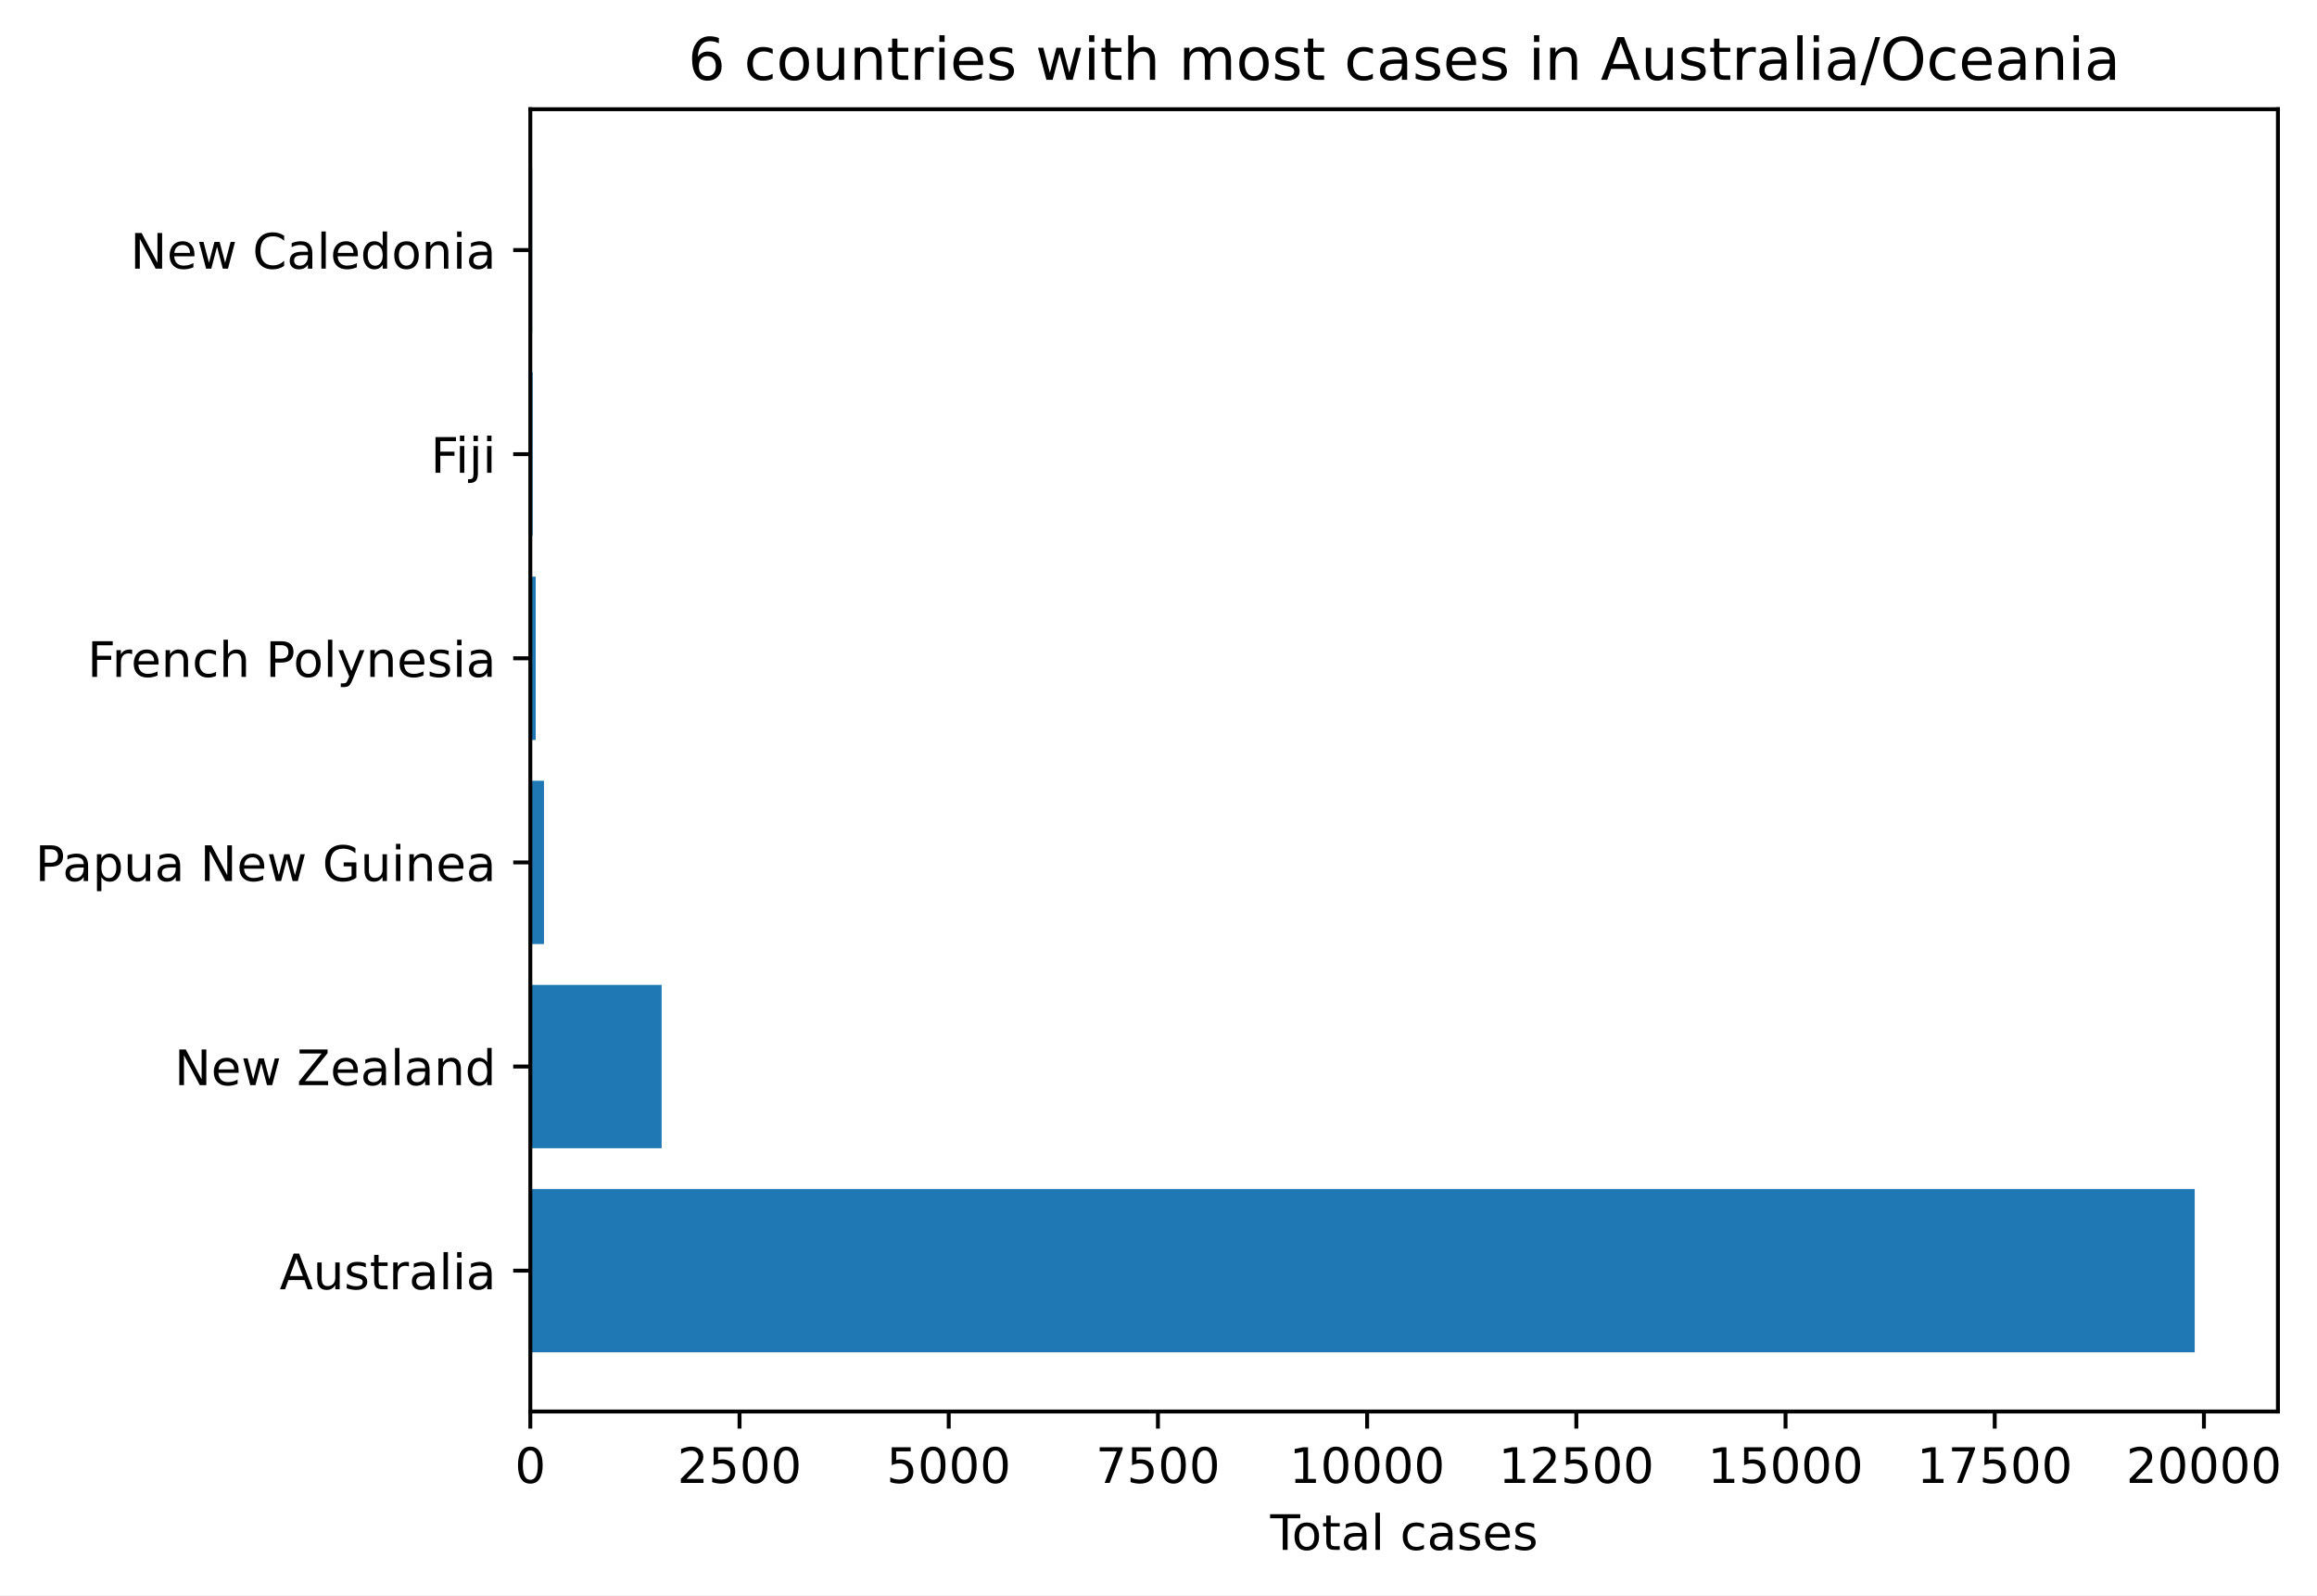
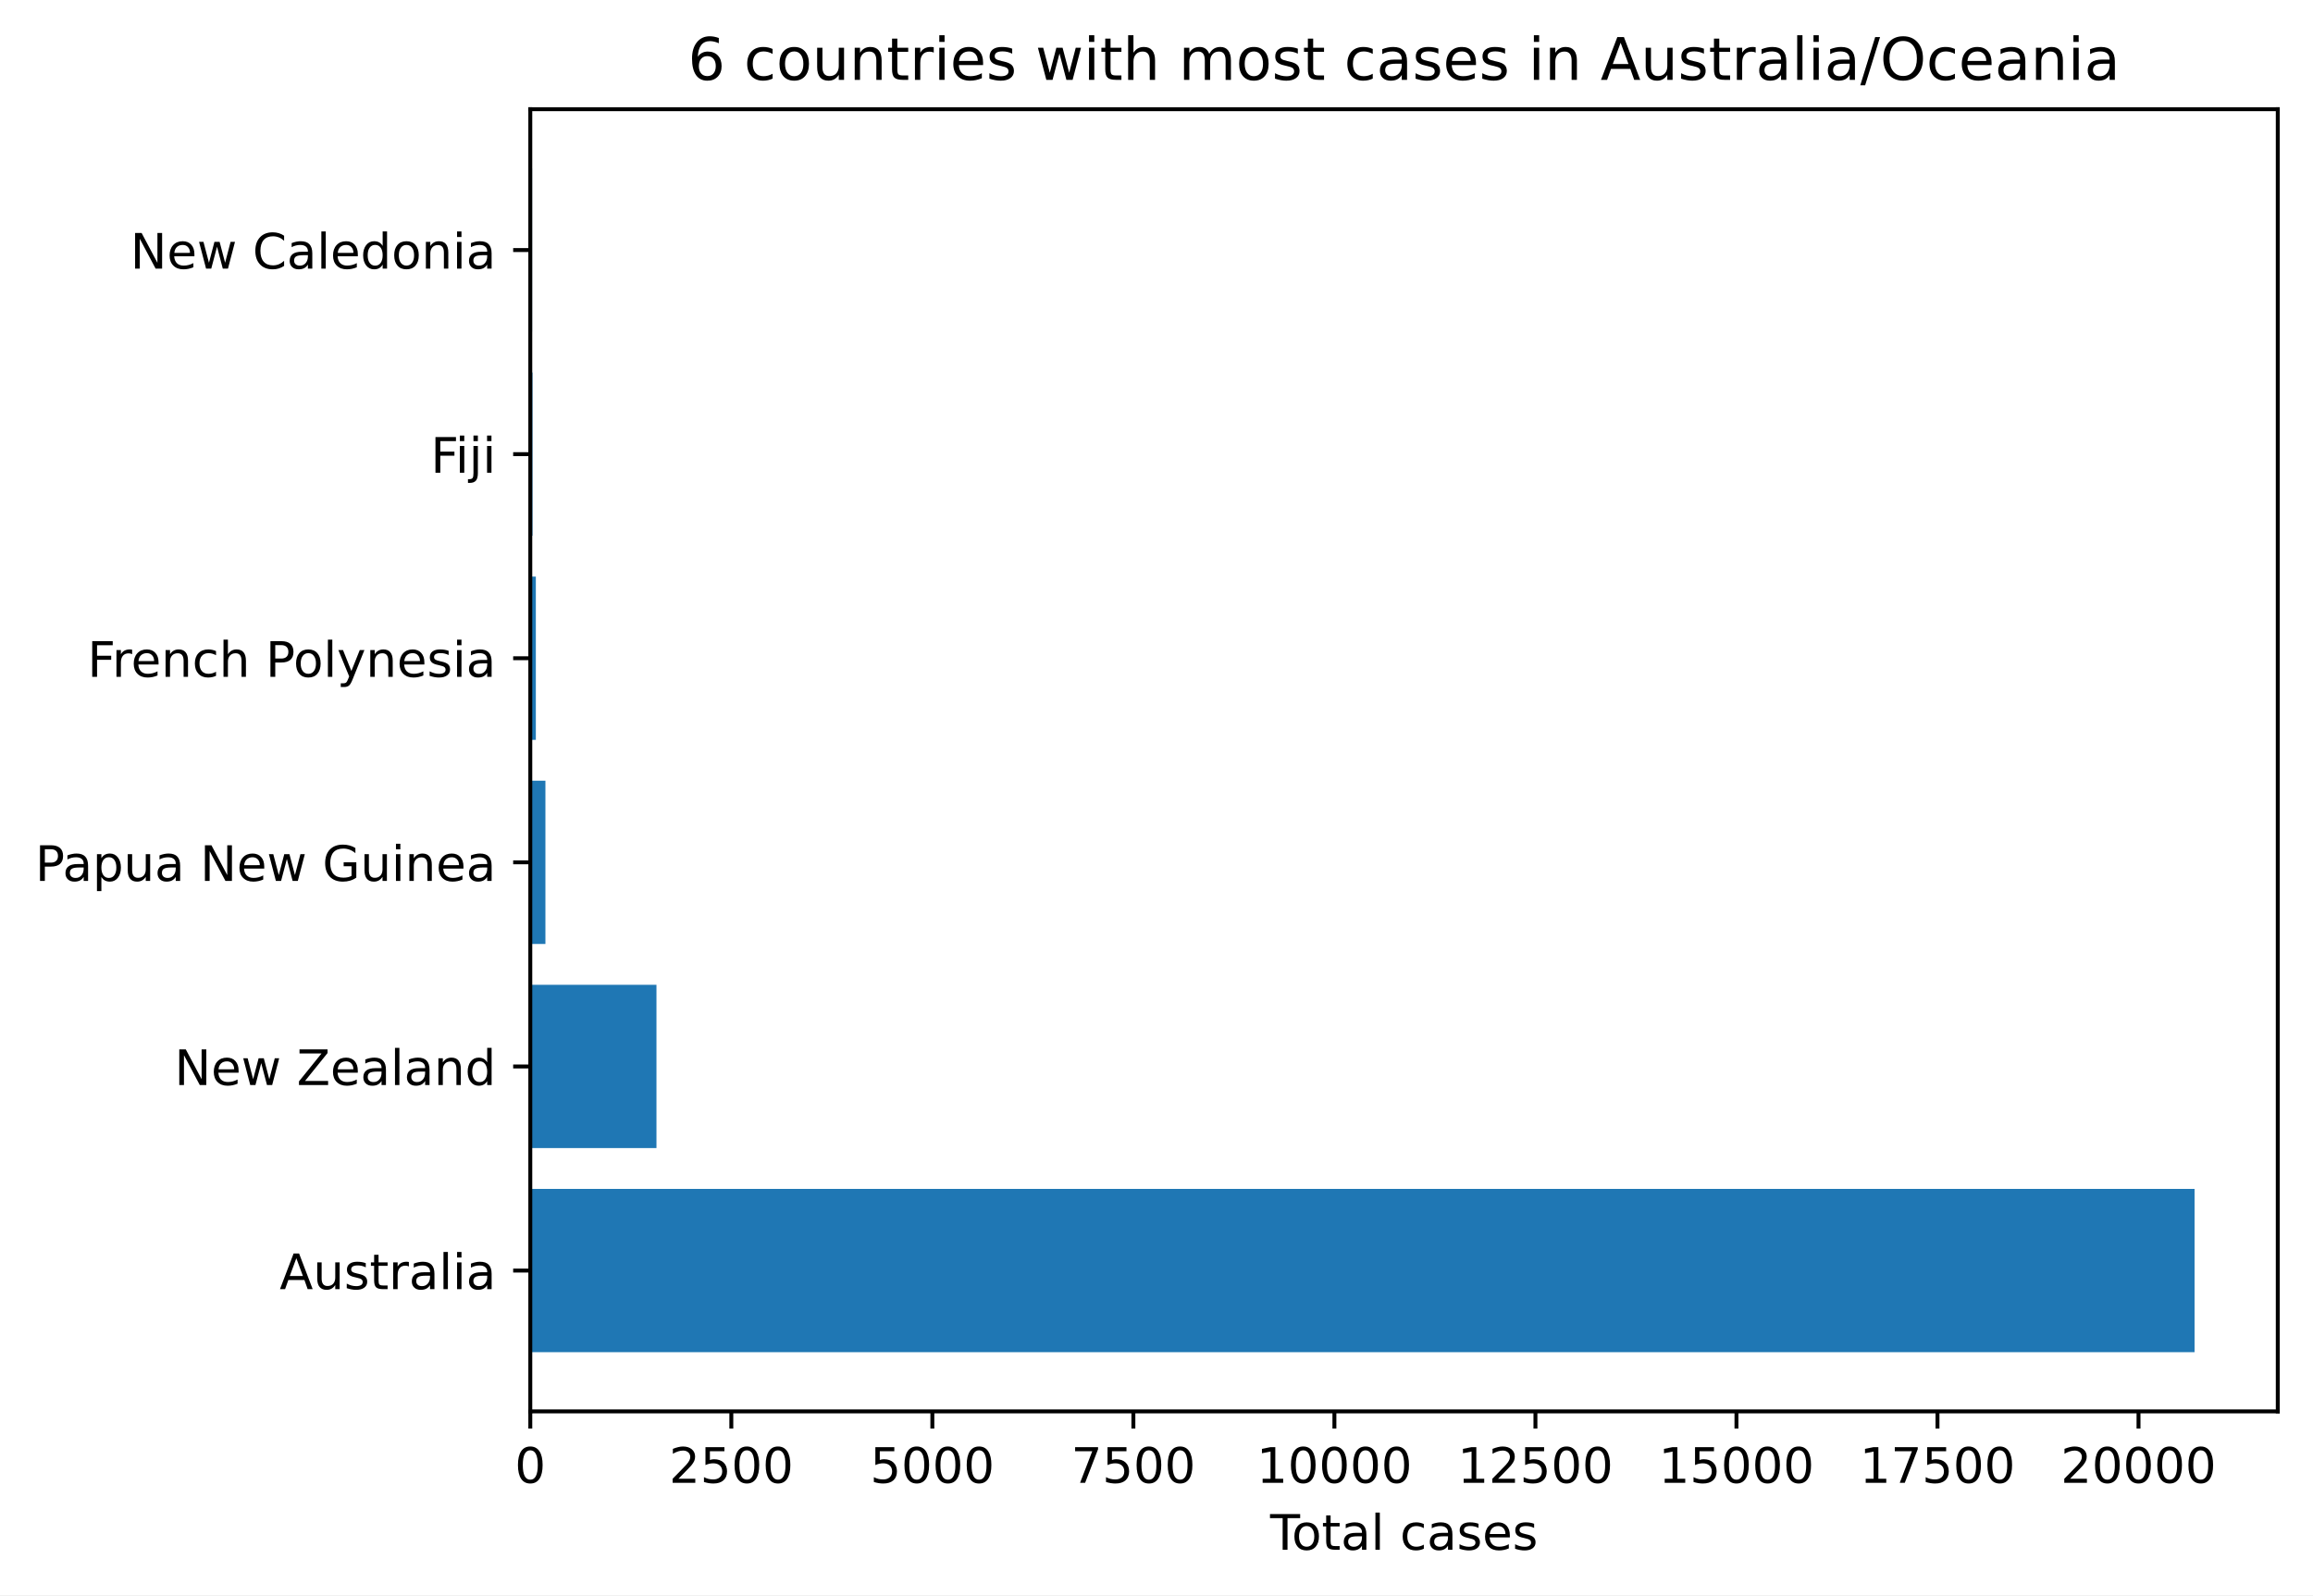
- <svg xmlns="http://www.w3.org/2000/svg" xmlns:xlink="http://www.w3.org/1999/xlink" height="325.986pt" version="1.1" viewBox="0 0 473.475 325.986" width="473.475pt">
+ <svg xmlns="http://www.w3.org/2000/svg" xmlns:xlink="http://www.w3.org/1999/xlink" height="325.986pt" version="1.1" viewBox="0 0 472.693 325.986" width="472.693pt">
  <defs>
    <style type="text/css">
*{stroke-linecap:butt;stroke-linejoin:round;}
  </style>
  </defs>
  <g id="figure_1">
    <g id="patch_1">
-       <path d="M 0 325.986  L 473.475 325.986  L 473.475 0  L 0 0  z " style="fill:#ffffff;" />
+       <path d="M 0 325.986  L 472.693 325.986  L 472.693 0  L 0 0  z " style="fill:#ffffff;" />
    </g>
    <g id="axes_1">
      <g id="patch_2">
        <path d="M 108.373 288.43  L 465.493 288.43  L 465.493 22.318  L 108.373 22.318  z " style="fill:#ffffff;" />
      </g>
      <g id="patch_3">
-         <path clip-path="url(#pdf64a46613)" d="M 108.373 276.334  L 448.488 276.334  L 448.488 242.966  L 108.373 242.966  z " style="fill:#1f77b4;" />
+         <path clip-path="url(#pa193c1bc5b)" d="M 108.373 276.334  L 448.488 276.334  L 448.488 242.966  L 108.373 242.966  z " style="fill:#1f77b4;" />
      </g>
      <g id="patch_4">
-         <path clip-path="url(#pdf64a46613)" d="M 108.373 234.624  L 135.203 234.624  L 135.203 201.256  L 108.373 201.256  z " style="fill:#1f77b4;" />
+         <path clip-path="url(#pa193c1bc5b)" d="M 108.373 234.624  L 134.157 234.624  L 134.157 201.256  L 108.373 201.256  z " style="fill:#1f77b4;" />
      </g>
      <g id="patch_5">
-         <path clip-path="url(#pdf64a46613)" d="M 108.373 192.913  L 111.161 192.913  L 111.161 159.545  L 108.373 159.545  z " style="fill:#1f77b4;" />
+         <path clip-path="url(#pa193c1bc5b)" d="M 108.373 192.913  L 111.463 192.913  L 111.463 159.545  L 108.373 159.545  z " style="fill:#1f77b4;" />
      </g>
      <g id="patch_6">
-         <path clip-path="url(#pdf64a46613)" d="M 108.373 151.203  L 109.468 151.203  L 109.468 117.835  L 108.373 117.835  z " style="fill:#1f77b4;" />
+         <path clip-path="url(#pa193c1bc5b)" d="M 108.373 151.203  L 109.507 151.203  L 109.507 117.835  L 108.373 117.835  z " style="fill:#1f77b4;" />
      </g>
      <g id="patch_7">
-         <path clip-path="url(#pdf64a46613)" d="M 108.373 109.493  L 108.835 109.493  L 108.835 76.124  L 108.373 76.124  z " style="fill:#1f77b4;" />
+         <path clip-path="url(#pa193c1bc5b)" d="M 108.373 109.493  L 108.817 109.493  L 108.817 76.124  L 108.373 76.124  z " style="fill:#1f77b4;" />
      </g>
      <g id="patch_8">
-         <path clip-path="url(#pdf64a46613)" d="M 108.373 67.782  L 108.75 67.782  L 108.75 34.414  L 108.373 34.414  z " style="fill:#1f77b4;" />
+         <path clip-path="url(#pa193c1bc5b)" d="M 108.373 67.782  L 108.735 67.782  L 108.735 34.414  L 108.373 34.414  z " style="fill:#1f77b4;" />
      </g>
      <g id="matplotlib.axis_1">
        <g id="xtick_1">
          <g id="line2d_1">
            <defs>
-               <path d="M 0 0  L 0 3.5  " id="m28ffb435b2" style="stroke:#000000;stroke-width:0.8;" />
-             </defs>
-             <g>
-               <use style="stroke:#000000;stroke-width:0.8;" x="108.373" xlink:href="#m28ffb435b2" y="288.43" />
+               <path d="M 0 0  L 0 3.5  " id="mf9088196cb" style="stroke:#000000;stroke-width:0.8;" />
+             </defs>
+             <g>
+               <use style="stroke:#000000;stroke-width:0.8;" x="108.373" xlink:href="#mf9088196cb" y="288.43" />
            </g>
          </g>
          <g id="text_1">
            <defs>
              <path d="M 31.781 66.406  Q 24.172 66.406 20.328 58.906  Q 16.5 51.422 16.5 36.375  Q 16.5 21.391 20.328 13.891  Q 24.172 6.391 31.781 6.391  Q 39.453 6.391 43.281 13.891  Q 47.125 21.391 47.125 36.375  Q 47.125 51.422 43.281 58.906  Q 39.453 66.406 31.781 66.406  z M 31.781 74.219  Q 44.047 74.219 50.516 64.516  Q 56.984 54.828 56.984 36.375  Q 56.984 17.969 50.516 8.266  Q 44.047 -1.422 31.781 -1.422  Q 19.531 -1.422 13.062 8.266  Q 6.594 17.969 6.594 36.375  Q 6.594 54.828 13.062 64.516  Q 19.531 74.219 31.781 74.219  z " id="DejaVuSans-48" />
            </defs>
            <g transform="translate(105.1922 303.0286)scale(0.1 -0.1)">
              <use xlink:href="#DejaVuSans-48" />
            </g>
          </g>
        </g>
        <g id="xtick_2">
          <g id="line2d_2">
            <g>
-               <use style="stroke:#000000;stroke-width:0.8;" x="151.123" xlink:href="#m28ffb435b2" y="288.43" />
+               <use style="stroke:#000000;stroke-width:0.8;" x="149.456" xlink:href="#mf9088196cb" y="288.43" />
            </g>
          </g>
          <g id="text_2">
            <defs>
              <path d="M 19.188 8.297  L 53.609 8.297  L 53.609 0  L 7.328 0  L 7.328 8.297  Q 12.938 14.109 22.625 23.891  Q 32.328 33.688 34.812 36.531  Q 39.547 41.844 41.422 45.531  Q 43.312 49.219 43.312 52.781  Q 43.312 58.594 39.234 62.25  Q 35.156 65.922 28.609 65.922  Q 23.969 65.922 18.812 64.312  Q 13.672 62.703 7.812 59.422  L 7.812 69.391  Q 13.766 71.781 18.938 73  Q 24.125 74.219 28.422 74.219  Q 39.75 74.219 46.484 68.547  Q 53.219 62.891 53.219 53.422  Q 53.219 48.922 51.531 44.891  Q 49.859 40.875 45.406 35.406  Q 44.188 33.984 37.641 27.219  Q 31.109 20.453 19.188 8.297  z " id="DejaVuSans-50" />
              <path d="M 10.797 72.906  L 49.516 72.906  L 49.516 64.594  L 19.828 64.594  L 19.828 46.734  Q 21.969 47.469 24.109 47.828  Q 26.266 48.188 28.422 48.188  Q 40.625 48.188 47.75 41.5  Q 54.891 34.812 54.891 23.391  Q 54.891 11.625 47.562 5.094  Q 40.234 -1.422 26.906 -1.422  Q 22.312 -1.422 17.547 -0.641  Q 12.797 0.141 7.719 1.703  L 7.719 11.625  Q 12.109 9.234 16.797 8.062  Q 21.484 6.891 26.703 6.891  Q 35.156 6.891 40.078 11.328  Q 45.016 15.766 45.016 23.391  Q 45.016 31 40.078 35.438  Q 35.156 39.891 26.703 39.891  Q 22.75 39.891 18.812 39.016  Q 14.891 38.141 10.797 36.281  z " id="DejaVuSans-53" />
            </defs>
-             <g transform="translate(138.3978 303.0286)scale(0.1 -0.1)">
+             <g transform="translate(136.731 303.0286)scale(0.1 -0.1)">
              <use xlink:href="#DejaVuSans-50" />
              <use x="63.623" xlink:href="#DejaVuSans-53" />
              <use x="127.246" xlink:href="#DejaVuSans-48" />
              <use x="190.869" xlink:href="#DejaVuSans-48" />
            </g>
          </g>
        </g>
        <g id="xtick_3">
          <g id="line2d_3">
            <g>
-               <use style="stroke:#000000;stroke-width:0.8;" x="193.872" xlink:href="#m28ffb435b2" y="288.43" />
+               <use style="stroke:#000000;stroke-width:0.8;" x="190.539" xlink:href="#mf9088196cb" y="288.43" />
            </g>
          </g>
          <g id="text_3">
-             <g transform="translate(181.1473 303.0286)scale(0.1 -0.1)">
+             <g transform="translate(177.8136 303.0286)scale(0.1 -0.1)">
              <use xlink:href="#DejaVuSans-53" />
              <use x="63.623" xlink:href="#DejaVuSans-48" />
              <use x="127.246" xlink:href="#DejaVuSans-48" />
              <use x="190.869" xlink:href="#DejaVuSans-48" />
            </g>
          </g>
        </g>
        <g id="xtick_4">
          <g id="line2d_4">
            <g>
-               <use style="stroke:#000000;stroke-width:0.8;" x="236.622" xlink:href="#m28ffb435b2" y="288.43" />
+               <use style="stroke:#000000;stroke-width:0.8;" x="231.621" xlink:href="#mf9088196cb" y="288.43" />
            </g>
          </g>
          <g id="text_4">
            <defs>
              <path d="M 8.203 72.906  L 55.078 72.906  L 55.078 68.703  L 28.609 0  L 18.312 0  L 43.219 64.594  L 8.203 64.594  z " id="DejaVuSans-55" />
            </defs>
-             <g transform="translate(223.8967 303.0286)scale(0.1 -0.1)">
+             <g transform="translate(218.8961 303.0286)scale(0.1 -0.1)">
              <use xlink:href="#DejaVuSans-55" />
              <use x="63.623" xlink:href="#DejaVuSans-53" />
              <use x="127.246" xlink:href="#DejaVuSans-48" />
              <use x="190.869" xlink:href="#DejaVuSans-48" />
            </g>
          </g>
        </g>
        <g id="xtick_5">
          <g id="line2d_5">
            <g>
-               <use style="stroke:#000000;stroke-width:0.8;" x="279.371" xlink:href="#m28ffb435b2" y="288.43" />
+               <use style="stroke:#000000;stroke-width:0.8;" x="272.704" xlink:href="#mf9088196cb" y="288.43" />
            </g>
          </g>
          <g id="text_5">
            <defs>
              <path d="M 12.406 8.297  L 28.516 8.297  L 28.516 63.922  L 10.984 60.406  L 10.984 69.391  L 28.422 72.906  L 38.281 72.906  L 38.281 8.297  L 54.391 8.297  L 54.391 0  L 12.406 0  z " id="DejaVuSans-49" />
            </defs>
-             <g transform="translate(263.4648 303.0286)scale(0.1 -0.1)">
+             <g transform="translate(256.7974 303.0286)scale(0.1 -0.1)">
              <use xlink:href="#DejaVuSans-49" />
              <use x="63.623" xlink:href="#DejaVuSans-48" />
              <use x="127.246" xlink:href="#DejaVuSans-48" />
              <use x="190.869" xlink:href="#DejaVuSans-48" />
              <use x="254.492" xlink:href="#DejaVuSans-48" />
            </g>
          </g>
        </g>
        <g id="xtick_6">
          <g id="line2d_6">
            <g>
-               <use style="stroke:#000000;stroke-width:0.8;" x="322.12" xlink:href="#m28ffb435b2" y="288.43" />
+               <use style="stroke:#000000;stroke-width:0.8;" x="313.786" xlink:href="#mf9088196cb" y="288.43" />
            </g>
          </g>
          <g id="text_6">
-             <g transform="translate(306.2142 303.0286)scale(0.1 -0.1)">
+             <g transform="translate(297.88 303.0286)scale(0.1 -0.1)">
              <use xlink:href="#DejaVuSans-49" />
              <use x="63.623" xlink:href="#DejaVuSans-50" />
              <use x="127.246" xlink:href="#DejaVuSans-53" />
              <use x="190.869" xlink:href="#DejaVuSans-48" />
              <use x="254.492" xlink:href="#DejaVuSans-48" />
            </g>
          </g>
        </g>
        <g id="xtick_7">
          <g id="line2d_7">
            <g>
-               <use style="stroke:#000000;stroke-width:0.8;" x="364.87" xlink:href="#m28ffb435b2" y="288.43" />
+               <use style="stroke:#000000;stroke-width:0.8;" x="354.869" xlink:href="#mf9088196cb" y="288.43" />
            </g>
          </g>
          <g id="text_7">
-             <g transform="translate(348.9636 303.0286)scale(0.1 -0.1)">
+             <g transform="translate(338.9625 303.0286)scale(0.1 -0.1)">
              <use xlink:href="#DejaVuSans-49" />
              <use x="63.623" xlink:href="#DejaVuSans-53" />
              <use x="127.246" xlink:href="#DejaVuSans-48" />
              <use x="190.869" xlink:href="#DejaVuSans-48" />
              <use x="254.492" xlink:href="#DejaVuSans-48" />
            </g>
          </g>
        </g>
        <g id="xtick_8">
          <g id="line2d_8">
            <g>
-               <use style="stroke:#000000;stroke-width:0.8;" x="407.619" xlink:href="#m28ffb435b2" y="288.43" />
+               <use style="stroke:#000000;stroke-width:0.8;" x="395.951" xlink:href="#mf9088196cb" y="288.43" />
            </g>
          </g>
          <g id="text_8">
-             <g transform="translate(391.713 303.0286)scale(0.1 -0.1)">
+             <g transform="translate(380.0451 303.0286)scale(0.1 -0.1)">
              <use xlink:href="#DejaVuSans-49" />
              <use x="63.623" xlink:href="#DejaVuSans-55" />
              <use x="127.246" xlink:href="#DejaVuSans-53" />
              <use x="190.869" xlink:href="#DejaVuSans-48" />
              <use x="254.492" xlink:href="#DejaVuSans-48" />
            </g>
          </g>
        </g>
        <g id="xtick_9">
          <g id="line2d_9">
            <g>
-               <use style="stroke:#000000;stroke-width:0.8;" x="450.369" xlink:href="#m28ffb435b2" y="288.43" />
+               <use style="stroke:#000000;stroke-width:0.8;" x="437.034" xlink:href="#mf9088196cb" y="288.43" />
            </g>
          </g>
          <g id="text_9">
-             <g transform="translate(434.4624 303.0286)scale(0.1 -0.1)">
+             <g transform="translate(421.1277 303.0286)scale(0.1 -0.1)">
              <use xlink:href="#DejaVuSans-50" />
              <use x="63.623" xlink:href="#DejaVuSans-48" />
              <use x="127.246" xlink:href="#DejaVuSans-48" />
              <use x="190.869" xlink:href="#DejaVuSans-48" />
              <use x="254.492" xlink:href="#DejaVuSans-48" />
            </g>
          </g>
        </g>
        <g id="text_10">
          <defs>
            <path d="M -0.297 72.906  L 61.375 72.906  L 61.375 64.594  L 35.5 64.594  L 35.5 0  L 25.594 0  L 25.594 64.594  L -0.297 64.594  z " id="DejaVuSans-84" />
            <path d="M 30.609 48.391  Q 23.391 48.391 19.188 42.75  Q 14.984 37.109 14.984 27.297  Q 14.984 17.484 19.156 11.844  Q 23.344 6.203 30.609 6.203  Q 37.797 6.203 41.984 11.859  Q 46.188 17.531 46.188 27.297  Q 46.188 37.016 41.984 42.703  Q 37.797 48.391 30.609 48.391  z M 30.609 56  Q 42.328 56 49.016 48.375  Q 55.719 40.766 55.719 27.297  Q 55.719 13.875 49.016 6.219  Q 42.328 -1.422 30.609 -1.422  Q 18.844 -1.422 12.172 6.219  Q 5.516 13.875 5.516 27.297  Q 5.516 40.766 12.172 48.375  Q 18.844 56 30.609 56  z " id="DejaVuSans-111" />
            <path d="M 18.312 70.219  L 18.312 54.688  L 36.812 54.688  L 36.812 47.703  L 18.312 47.703  L 18.312 18.016  Q 18.312 11.328 20.141 9.422  Q 21.969 7.516 27.594 7.516  L 36.812 7.516  L 36.812 0  L 27.594 0  Q 17.188 0 13.234 3.875  Q 9.281 7.766 9.281 18.016  L 9.281 47.703  L 2.688 47.703  L 2.688 54.688  L 9.281 54.688  L 9.281 70.219  z " id="DejaVuSans-116" />
            <path d="M 34.281 27.484  Q 23.391 27.484 19.188 25  Q 14.984 22.516 14.984 16.5  Q 14.984 11.719 18.141 8.906  Q 21.297 6.109 26.703 6.109  Q 34.188 6.109 38.703 11.406  Q 43.219 16.703 43.219 25.484  L 43.219 27.484  z M 52.203 31.203  L 52.203 0  L 43.219 0  L 43.219 8.297  Q 40.141 3.328 35.547 0.953  Q 30.953 -1.422 24.312 -1.422  Q 15.922 -1.422 10.953 3.297  Q 6 8.016 6 15.922  Q 6 25.141 12.172 29.828  Q 18.359 34.516 30.609 34.516  L 43.219 34.516  L 43.219 35.406  Q 43.219 41.609 39.141 45  Q 35.062 48.391 27.688 48.391  Q 23 48.391 18.547 47.266  Q 14.109 46.141 10.016 43.891  L 10.016 52.203  Q 14.938 54.109 19.578 55.047  Q 24.219 56 28.609 56  Q 40.484 56 46.344 49.844  Q 52.203 43.703 52.203 31.203  z " id="DejaVuSans-97" />
            <path d="M 9.422 75.984  L 18.406 75.984  L 18.406 0  L 9.422 0  z " id="DejaVuSans-108" />
            <path id="DejaVuSans-32" />
            <path d="M 48.781 52.594  L 48.781 44.188  Q 44.969 46.297 41.141 47.344  Q 37.312 48.391 33.406 48.391  Q 24.656 48.391 19.812 42.844  Q 14.984 37.312 14.984 27.297  Q 14.984 17.281 19.812 11.734  Q 24.656 6.203 33.406 6.203  Q 37.312 6.203 41.141 7.25  Q 44.969 8.297 48.781 10.406  L 48.781 2.094  Q 45.016 0.344 40.984 -0.531  Q 36.969 -1.422 32.422 -1.422  Q 20.062 -1.422 12.781 6.344  Q 5.516 14.109 5.516 27.297  Q 5.516 40.672 12.859 48.328  Q 20.219 56 33.016 56  Q 37.156 56 41.109 55.141  Q 45.062 54.297 48.781 52.594  z " id="DejaVuSans-99" />
            <path d="M 44.281 53.078  L 44.281 44.578  Q 40.484 46.531 36.375 47.5  Q 32.281 48.484 27.875 48.484  Q 21.188 48.484 17.844 46.438  Q 14.5 44.391 14.5 40.281  Q 14.5 37.156 16.891 35.375  Q 19.281 33.594 26.516 31.984  L 29.594 31.297  Q 39.156 29.25 43.188 25.516  Q 47.219 21.781 47.219 15.094  Q 47.219 7.469 41.188 3.016  Q 35.156 -1.422 24.609 -1.422  Q 20.219 -1.422 15.453 -0.562  Q 10.688 0.297 5.422 2  L 5.422 11.281  Q 10.406 8.688 15.234 7.391  Q 20.062 6.109 24.812 6.109  Q 31.156 6.109 34.562 8.281  Q 37.984 10.453 37.984 14.406  Q 37.984 18.062 35.516 20.016  Q 33.062 21.969 24.703 23.781  L 21.578 24.516  Q 13.234 26.266 9.516 29.906  Q 5.812 33.547 5.812 39.891  Q 5.812 47.609 11.281 51.797  Q 16.75 56 26.812 56  Q 31.781 56 36.172 55.266  Q 40.578 54.547 44.281 53.078  z " id="DejaVuSans-115" />
            <path d="M 56.203 29.594  L 56.203 25.203  L 14.891 25.203  Q 15.484 15.922 20.484 11.062  Q 25.484 6.203 34.422 6.203  Q 39.594 6.203 44.453 7.469  Q 49.312 8.734 54.109 11.281  L 54.109 2.781  Q 49.266 0.734 44.188 -0.344  Q 39.109 -1.422 33.891 -1.422  Q 20.797 -1.422 13.156 6.188  Q 5.516 13.812 5.516 26.812  Q 5.516 40.234 12.766 48.109  Q 20.016 56 32.328 56  Q 43.359 56 49.781 48.891  Q 56.203 41.797 56.203 29.594  z M 47.219 32.234  Q 47.125 39.594 43.094 43.984  Q 39.062 48.391 32.422 48.391  Q 24.906 48.391 20.391 44.141  Q 15.875 39.891 15.188 32.172  z " id="DejaVuSans-101" />
          </defs>
          <g transform="translate(259.5686 316.7067)scale(0.1 -0.1)">
            <use xlink:href="#DejaVuSans-84" />
            <use x="44.084" xlink:href="#DejaVuSans-111" />
            <use x="105.266" xlink:href="#DejaVuSans-116" />
            <use x="144.475" xlink:href="#DejaVuSans-97" />
            <use x="205.754" xlink:href="#DejaVuSans-108" />
            <use x="233.537" xlink:href="#DejaVuSans-32" />
            <use x="265.324" xlink:href="#DejaVuSans-99" />
            <use x="320.305" xlink:href="#DejaVuSans-97" />
            <use x="381.584" xlink:href="#DejaVuSans-115" />
            <use x="433.684" xlink:href="#DejaVuSans-101" />
            <use x="495.207" xlink:href="#DejaVuSans-115" />
          </g>
        </g>
      </g>
      <g id="matplotlib.axis_2">
        <g id="ytick_1">
          <g id="line2d_10">
            <defs>
-               <path d="M 0 0  L -3.5 0  " id="m3bc0d17bf2" style="stroke:#000000;stroke-width:0.8;" />
-             </defs>
-             <g>
-               <use style="stroke:#000000;stroke-width:0.8;" x="108.373" xlink:href="#m3bc0d17bf2" y="259.65" />
+               <path d="M 0 0  L -3.5 0  " id="m04a5f29dd7" style="stroke:#000000;stroke-width:0.8;" />
+             </defs>
+             <g>
+               <use style="stroke:#000000;stroke-width:0.8;" x="108.373" xlink:href="#m04a5f29dd7" y="259.65" />
            </g>
          </g>
          <g id="text_11">
            <defs>
              <path d="M 34.188 63.188  L 20.797 26.906  L 47.609 26.906  z M 28.609 72.906  L 39.797 72.906  L 67.578 0  L 57.328 0  L 50.688 18.703  L 17.828 18.703  L 11.188 0  L 0.781 0  z " id="DejaVuSans-65" />
              <path d="M 8.5 21.578  L 8.5 54.688  L 17.484 54.688  L 17.484 21.922  Q 17.484 14.156 20.5 10.266  Q 23.531 6.391 29.594 6.391  Q 36.859 6.391 41.078 11.031  Q 45.312 15.672 45.312 23.688  L 45.312 54.688  L 54.297 54.688  L 54.297 0  L 45.312 0  L 45.312 8.406  Q 42.047 3.422 37.719 1  Q 33.406 -1.422 27.688 -1.422  Q 18.266 -1.422 13.375 4.438  Q 8.5 10.297 8.5 21.578  z M 31.109 56  z " id="DejaVuSans-117" />
              <path d="M 41.109 46.297  Q 39.594 47.172 37.812 47.578  Q 36.031 48 33.891 48  Q 26.266 48 22.188 43.047  Q 18.109 38.094 18.109 28.812  L 18.109 0  L 9.078 0  L 9.078 54.688  L 18.109 54.688  L 18.109 46.188  Q 20.953 51.172 25.484 53.578  Q 30.031 56 36.531 56  Q 37.453 56 38.578 55.875  Q 39.703 55.766 41.062 55.516  z " id="DejaVuSans-114" />
              <path d="M 9.422 54.688  L 18.406 54.688  L 18.406 0  L 9.422 0  z M 9.422 75.984  L 18.406 75.984  L 18.406 64.594  L 9.422 64.594  z " id="DejaVuSans-105" />
            </defs>
            <g transform="translate(57.14219 263.4492)scale(0.1 -0.1)">
              <use xlink:href="#DejaVuSans-65" />
              <use x="68.408" xlink:href="#DejaVuSans-117" />
              <use x="131.787" xlink:href="#DejaVuSans-115" />
              <use x="183.887" xlink:href="#DejaVuSans-116" />
              <use x="223.096" xlink:href="#DejaVuSans-114" />
              <use x="264.209" xlink:href="#DejaVuSans-97" />
              <use x="325.488" xlink:href="#DejaVuSans-108" />
              <use x="353.271" xlink:href="#DejaVuSans-105" />
              <use x="381.055" xlink:href="#DejaVuSans-97" />
            </g>
          </g>
        </g>
        <g id="ytick_2">
          <g id="line2d_11">
            <g>
-               <use style="stroke:#000000;stroke-width:0.8;" x="108.373" xlink:href="#m3bc0d17bf2" y="217.94" />
+               <use style="stroke:#000000;stroke-width:0.8;" x="108.373" xlink:href="#m04a5f29dd7" y="217.94" />
            </g>
          </g>
          <g id="text_12">
            <defs>
              <path d="M 9.812 72.906  L 23.094 72.906  L 55.422 11.922  L 55.422 72.906  L 64.984 72.906  L 64.984 0  L 51.703 0  L 19.391 60.984  L 19.391 0  L 9.812 0  z " id="DejaVuSans-78" />
              <path d="M 4.203 54.688  L 13.188 54.688  L 24.422 12.016  L 35.594 54.688  L 46.188 54.688  L 57.422 12.016  L 68.609 54.688  L 77.594 54.688  L 63.281 0  L 52.688 0  L 40.922 44.828  L 29.109 0  L 18.5 0  z " id="DejaVuSans-119" />
              <path d="M 5.609 72.906  L 62.891 72.906  L 62.891 65.375  L 16.797 8.297  L 64.016 8.297  L 64.016 0  L 4.5 0  L 4.5 7.516  L 50.594 64.594  L 5.609 64.594  z " id="DejaVuSans-90" />
              <path d="M 54.891 33.016  L 54.891 0  L 45.906 0  L 45.906 32.719  Q 45.906 40.484 42.875 44.328  Q 39.844 48.188 33.797 48.188  Q 26.516 48.188 22.312 43.547  Q 18.109 38.922 18.109 30.906  L 18.109 0  L 9.078 0  L 9.078 54.688  L 18.109 54.688  L 18.109 46.188  Q 21.344 51.125 25.703 53.562  Q 30.078 56 35.797 56  Q 45.219 56 50.047 50.172  Q 54.891 44.344 54.891 33.016  z " id="DejaVuSans-110" />
              <path d="M 45.406 46.391  L 45.406 75.984  L 54.391 75.984  L 54.391 0  L 45.406 0  L 45.406 8.203  Q 42.578 3.328 38.25 0.953  Q 33.938 -1.422 27.875 -1.422  Q 17.969 -1.422 11.734 6.484  Q 5.516 14.406 5.516 27.297  Q 5.516 40.188 11.734 48.094  Q 17.969 56 27.875 56  Q 33.938 56 38.25 53.625  Q 42.578 51.266 45.406 46.391  z M 14.797 27.297  Q 14.797 17.391 18.875 11.75  Q 22.953 6.109 30.078 6.109  Q 37.203 6.109 41.297 11.75  Q 45.406 17.391 45.406 27.297  Q 45.406 37.203 41.297 42.844  Q 37.203 48.484 30.078 48.484  Q 22.953 48.484 18.875 42.844  Q 14.797 37.203 14.797 27.297  z " id="DejaVuSans-100" />
            </defs>
            <g transform="translate(35.65937 221.7389)scale(0.1 -0.1)">
              <use xlink:href="#DejaVuSans-78" />
              <use x="74.805" xlink:href="#DejaVuSans-101" />
              <use x="136.328" xlink:href="#DejaVuSans-119" />
              <use x="218.115" xlink:href="#DejaVuSans-32" />
              <use x="249.902" xlink:href="#DejaVuSans-90" />
              <use x="318.408" xlink:href="#DejaVuSans-101" />
              <use x="379.932" xlink:href="#DejaVuSans-97" />
              <use x="441.211" xlink:href="#DejaVuSans-108" />
              <use x="468.994" xlink:href="#DejaVuSans-97" />
              <use x="530.273" xlink:href="#DejaVuSans-110" />
              <use x="593.652" xlink:href="#DejaVuSans-100" />
            </g>
          </g>
        </g>
        <g id="ytick_3">
          <g id="line2d_12">
            <g>
-               <use style="stroke:#000000;stroke-width:0.8;" x="108.373" xlink:href="#m3bc0d17bf2" y="176.229" />
+               <use style="stroke:#000000;stroke-width:0.8;" x="108.373" xlink:href="#m04a5f29dd7" y="176.229" />
            </g>
          </g>
          <g id="text_13">
            <defs>
              <path d="M 19.672 64.797  L 19.672 37.406  L 32.078 37.406  Q 38.969 37.406 42.719 40.969  Q 46.484 44.531 46.484 51.125  Q 46.484 57.672 42.719 61.234  Q 38.969 64.797 32.078 64.797  z M 9.812 72.906  L 32.078 72.906  Q 44.344 72.906 50.609 67.359  Q 56.891 61.812 56.891 51.125  Q 56.891 40.328 50.609 34.812  Q 44.344 29.297 32.078 29.297  L 19.672 29.297  L 19.672 0  L 9.812 0  z " id="DejaVuSans-80" />
              <path d="M 18.109 8.203  L 18.109 -20.797  L 9.078 -20.797  L 9.078 54.688  L 18.109 54.688  L 18.109 46.391  Q 20.953 51.266 25.266 53.625  Q 29.594 56 35.594 56  Q 45.562 56 51.781 48.094  Q 58.016 40.188 58.016 27.297  Q 58.016 14.406 51.781 6.484  Q 45.562 -1.422 35.594 -1.422  Q 29.594 -1.422 25.266 0.953  Q 20.953 3.328 18.109 8.203  z M 48.688 27.297  Q 48.688 37.203 44.609 42.844  Q 40.531 48.484 33.406 48.484  Q 26.266 48.484 22.188 42.844  Q 18.109 37.203 18.109 27.297  Q 18.109 17.391 22.188 11.75  Q 26.266 6.109 33.406 6.109  Q 40.531 6.109 44.609 11.75  Q 48.688 17.391 48.688 27.297  z " id="DejaVuSans-112" />
              <path d="M 59.516 10.406  L 59.516 29.984  L 43.406 29.984  L 43.406 38.094  L 69.281 38.094  L 69.281 6.781  Q 63.578 2.734 56.688 0.656  Q 49.812 -1.422 42 -1.422  Q 24.906 -1.422 15.25 8.562  Q 5.609 18.562 5.609 36.375  Q 5.609 54.25 15.25 64.234  Q 24.906 74.219 42 74.219  Q 49.125 74.219 55.547 72.453  Q 61.969 70.703 67.391 67.281  L 67.391 56.781  Q 61.922 61.422 55.766 63.766  Q 49.609 66.109 42.828 66.109  Q 29.438 66.109 22.719 58.641  Q 16.016 51.172 16.016 36.375  Q 16.016 21.625 22.719 14.156  Q 29.438 6.688 42.828 6.688  Q 48.047 6.688 52.141 7.594  Q 56.25 8.5 59.516 10.406  z " id="DejaVuSans-71" />
            </defs>
            <g transform="translate(7.2 180.0285)scale(0.1 -0.1)">
              <use xlink:href="#DejaVuSans-80" />
              <use x="55.803" xlink:href="#DejaVuSans-97" />
              <use x="117.082" xlink:href="#DejaVuSans-112" />
              <use x="180.559" xlink:href="#DejaVuSans-117" />
              <use x="243.938" xlink:href="#DejaVuSans-97" />
              <use x="305.217" xlink:href="#DejaVuSans-32" />
              <use x="337.004" xlink:href="#DejaVuSans-78" />
              <use x="411.809" xlink:href="#DejaVuSans-101" />
              <use x="473.332" xlink:href="#DejaVuSans-119" />
              <use x="555.119" xlink:href="#DejaVuSans-32" />
              <use x="586.906" xlink:href="#DejaVuSans-71" />
              <use x="664.396" xlink:href="#DejaVuSans-117" />
              <use x="727.775" xlink:href="#DejaVuSans-105" />
              <use x="755.559" xlink:href="#DejaVuSans-110" />
              <use x="818.938" xlink:href="#DejaVuSans-101" />
              <use x="880.461" xlink:href="#DejaVuSans-97" />
            </g>
          </g>
        </g>
        <g id="ytick_4">
          <g id="line2d_13">
            <g>
-               <use style="stroke:#000000;stroke-width:0.8;" x="108.373" xlink:href="#m3bc0d17bf2" y="134.519" />
+               <use style="stroke:#000000;stroke-width:0.8;" x="108.373" xlink:href="#m04a5f29dd7" y="134.519" />
            </g>
          </g>
          <g id="text_14">
            <defs>
              <path d="M 9.812 72.906  L 51.703 72.906  L 51.703 64.594  L 19.672 64.594  L 19.672 43.109  L 48.578 43.109  L 48.578 34.812  L 19.672 34.812  L 19.672 0  L 9.812 0  z " id="DejaVuSans-70" />
              <path d="M 54.891 33.016  L 54.891 0  L 45.906 0  L 45.906 32.719  Q 45.906 40.484 42.875 44.328  Q 39.844 48.188 33.797 48.188  Q 26.516 48.188 22.312 43.547  Q 18.109 38.922 18.109 30.906  L 18.109 0  L 9.078 0  L 9.078 75.984  L 18.109 75.984  L 18.109 46.188  Q 21.344 51.125 25.703 53.562  Q 30.078 56 35.797 56  Q 45.219 56 50.047 50.172  Q 54.891 44.344 54.891 33.016  z " id="DejaVuSans-104" />
              <path d="M 32.172 -5.078  Q 28.375 -14.844 24.75 -17.812  Q 21.141 -20.797 15.094 -20.797  L 7.906 -20.797  L 7.906 -13.281  L 13.188 -13.281  Q 16.891 -13.281 18.938 -11.516  Q 21 -9.766 23.484 -3.219  L 25.094 0.875  L 2.984 54.688  L 12.5 54.688  L 29.594 11.922  L 46.688 54.688  L 56.203 54.688  z " id="DejaVuSans-121" />
            </defs>
            <g transform="translate(17.86719 138.3182)scale(0.1 -0.1)">
              <use xlink:href="#DejaVuSans-70" />
              <use x="50.27" xlink:href="#DejaVuSans-114" />
              <use x="89.133" xlink:href="#DejaVuSans-101" />
              <use x="150.656" xlink:href="#DejaVuSans-110" />
              <use x="214.035" xlink:href="#DejaVuSans-99" />
              <use x="269.016" xlink:href="#DejaVuSans-104" />
              <use x="332.395" xlink:href="#DejaVuSans-32" />
              <use x="364.182" xlink:href="#DejaVuSans-80" />
              <use x="420.859" xlink:href="#DejaVuSans-111" />
              <use x="482.041" xlink:href="#DejaVuSans-108" />
              <use x="509.824" xlink:href="#DejaVuSans-121" />
              <use x="569.004" xlink:href="#DejaVuSans-110" />
              <use x="632.383" xlink:href="#DejaVuSans-101" />
              <use x="693.906" xlink:href="#DejaVuSans-115" />
              <use x="746.006" xlink:href="#DejaVuSans-105" />
              <use x="773.789" xlink:href="#DejaVuSans-97" />
            </g>
          </g>
        </g>
        <g id="ytick_5">
          <g id="line2d_14">
            <g>
-               <use style="stroke:#000000;stroke-width:0.8;" x="108.373" xlink:href="#m3bc0d17bf2" y="92.809" />
+               <use style="stroke:#000000;stroke-width:0.8;" x="108.373" xlink:href="#m04a5f29dd7" y="92.809" />
            </g>
          </g>
          <g id="text_15">
            <defs>
              <path d="M 9.422 54.688  L 18.406 54.688  L 18.406 -0.984  Q 18.406 -11.422 14.422 -16.109  Q 10.453 -20.797 1.609 -20.797  L -1.812 -20.797  L -1.812 -13.188  L 0.594 -13.188  Q 5.719 -13.188 7.562 -10.812  Q 9.422 -8.453 9.422 -0.984  z M 9.422 75.984  L 18.406 75.984  L 18.406 64.594  L 9.422 64.594  z " id="DejaVuSans-106" />
            </defs>
            <g transform="translate(88.0125 96.60783)scale(0.1 -0.1)">
              <use xlink:href="#DejaVuSans-70" />
              <use x="50.27" xlink:href="#DejaVuSans-105" />
              <use x="78.053" xlink:href="#DejaVuSans-106" />
              <use x="105.836" xlink:href="#DejaVuSans-105" />
            </g>
          </g>
        </g>
        <g id="ytick_6">
          <g id="line2d_15">
            <g>
-               <use style="stroke:#000000;stroke-width:0.8;" x="108.373" xlink:href="#m3bc0d17bf2" y="51.098" />
+               <use style="stroke:#000000;stroke-width:0.8;" x="108.373" xlink:href="#m04a5f29dd7" y="51.098" />
            </g>
          </g>
          <g id="text_16">
            <defs>
              <path d="M 64.406 67.281  L 64.406 56.891  Q 59.422 61.531 53.781 63.812  Q 48.141 66.109 41.797 66.109  Q 29.297 66.109 22.656 58.469  Q 16.016 50.828 16.016 36.375  Q 16.016 21.969 22.656 14.328  Q 29.297 6.688 41.797 6.688  Q 48.141 6.688 53.781 8.984  Q 59.422 11.281 64.406 15.922  L 64.406 5.609  Q 59.234 2.094 53.438 0.328  Q 47.656 -1.422 41.219 -1.422  Q 24.656 -1.422 15.125 8.703  Q 5.609 18.844 5.609 36.375  Q 5.609 53.953 15.125 64.078  Q 24.656 74.219 41.219 74.219  Q 47.75 74.219 53.531 72.484  Q 59.328 70.75 64.406 67.281  z " id="DejaVuSans-67" />
            </defs>
            <g transform="translate(26.62969 54.89748)scale(0.1 -0.1)">
              <use xlink:href="#DejaVuSans-78" />
              <use x="74.805" xlink:href="#DejaVuSans-101" />
              <use x="136.328" xlink:href="#DejaVuSans-119" />
              <use x="218.115" xlink:href="#DejaVuSans-32" />
              <use x="249.902" xlink:href="#DejaVuSans-67" />
              <use x="319.727" xlink:href="#DejaVuSans-97" />
              <use x="381.006" xlink:href="#DejaVuSans-108" />
              <use x="408.789" xlink:href="#DejaVuSans-101" />
              <use x="470.312" xlink:href="#DejaVuSans-100" />
              <use x="533.789" xlink:href="#DejaVuSans-111" />
              <use x="594.971" xlink:href="#DejaVuSans-110" />
              <use x="658.35" xlink:href="#DejaVuSans-105" />
              <use x="686.133" xlink:href="#DejaVuSans-97" />
            </g>
          </g>
        </g>
      </g>
      <g id="patch_9">
        <path d="M 108.373 288.43  L 108.373 22.318  " style="fill:none;stroke:#000000;stroke-linecap:square;stroke-linejoin:miter;stroke-width:0.8;" />
      </g>
      <g id="patch_10">
        <path d="M 465.493 288.43  L 465.493 22.318  " style="fill:none;stroke:#000000;stroke-linecap:square;stroke-linejoin:miter;stroke-width:0.8;" />
      </g>
      <g id="patch_11">
        <path d="M 108.373 288.43  L 465.493 288.43  " style="fill:none;stroke:#000000;stroke-linecap:square;stroke-linejoin:miter;stroke-width:0.8;" />
      </g>
      <g id="patch_12">
        <path d="M 108.373 22.318  L 465.493 22.318  " style="fill:none;stroke:#000000;stroke-linecap:square;stroke-linejoin:miter;stroke-width:0.8;" />
      </g>
      <g id="text_17">
        <defs>
          <path d="M 33.016 40.375  Q 26.375 40.375 22.484 35.828  Q 18.609 31.297 18.609 23.391  Q 18.609 15.531 22.484 10.953  Q 26.375 6.391 33.016 6.391  Q 39.656 6.391 43.531 10.953  Q 47.406 15.531 47.406 23.391  Q 47.406 31.297 43.531 35.828  Q 39.656 40.375 33.016 40.375  z M 52.594 71.297  L 52.594 62.312  Q 48.875 64.062 45.094 64.984  Q 41.312 65.922 37.594 65.922  Q 27.828 65.922 22.672 59.328  Q 17.531 52.734 16.797 39.406  Q 19.672 43.656 24.016 45.922  Q 28.375 48.188 33.594 48.188  Q 44.578 48.188 50.953 41.516  Q 57.328 34.859 57.328 23.391  Q 57.328 12.156 50.688 5.359  Q 44.047 -1.422 33.016 -1.422  Q 20.359 -1.422 13.672 8.266  Q 6.984 17.969 6.984 36.375  Q 6.984 53.656 15.188 63.938  Q 23.391 74.219 37.203 74.219  Q 40.922 74.219 44.703 73.484  Q 48.484 72.75 52.594 71.297  z " id="DejaVuSans-54" />
          <path d="M 52 44.188  Q 55.375 50.25 60.062 53.125  Q 64.75 56 71.094 56  Q 79.641 56 84.281 50.016  Q 88.922 44.047 88.922 33.016  L 88.922 0  L 79.891 0  L 79.891 32.719  Q 79.891 40.578 77.094 44.375  Q 74.312 48.188 68.609 48.188  Q 61.625 48.188 57.562 43.547  Q 53.516 38.922 53.516 30.906  L 53.516 0  L 44.484 0  L 44.484 32.719  Q 44.484 40.625 41.703 44.406  Q 38.922 48.188 33.109 48.188  Q 26.219 48.188 22.156 43.531  Q 18.109 38.875 18.109 30.906  L 18.109 0  L 9.078 0  L 9.078 54.688  L 18.109 54.688  L 18.109 46.188  Q 21.188 51.219 25.484 53.609  Q 29.781 56 35.688 56  Q 41.656 56 45.828 52.969  Q 50 49.953 52 44.188  z " id="DejaVuSans-109" />
          <path d="M 25.391 72.906  L 33.688 72.906  L 8.297 -9.281  L 0 -9.281  z " id="DejaVuSans-47" />
          <path d="M 39.406 66.219  Q 28.656 66.219 22.328 58.203  Q 16.016 50.203 16.016 36.375  Q 16.016 22.609 22.328 14.594  Q 28.656 6.594 39.406 6.594  Q 50.141 6.594 56.422 14.594  Q 62.703 22.609 62.703 36.375  Q 62.703 50.203 56.422 58.203  Q 50.141 66.219 39.406 66.219  z M 39.406 74.219  Q 54.734 74.219 63.906 63.938  Q 73.094 53.656 73.094 36.375  Q 73.094 19.141 63.906 8.859  Q 54.734 -1.422 39.406 -1.422  Q 24.031 -1.422 14.812 8.828  Q 5.609 19.094 5.609 36.375  Q 5.609 53.656 14.812 63.938  Q 24.031 74.219 39.406 74.219  z " id="DejaVuSans-79" />
        </defs>
        <g transform="translate(140.5888 16.31812)scale(0.12 -0.12)">
          <use xlink:href="#DejaVuSans-54" />
          <use x="63.623" xlink:href="#DejaVuSans-32" />
          <use x="95.41" xlink:href="#DejaVuSans-99" />
          <use x="150.391" xlink:href="#DejaVuSans-111" />
          <use x="211.572" xlink:href="#DejaVuSans-117" />
          <use x="274.951" xlink:href="#DejaVuSans-110" />
          <use x="338.33" xlink:href="#DejaVuSans-116" />
          <use x="377.539" xlink:href="#DejaVuSans-114" />
          <use x="418.652" xlink:href="#DejaVuSans-105" />
          <use x="446.436" xlink:href="#DejaVuSans-101" />
          <use x="507.959" xlink:href="#DejaVuSans-115" />
          <use x="560.059" xlink:href="#DejaVuSans-32" />
          <use x="591.846" xlink:href="#DejaVuSans-119" />
          <use x="673.633" xlink:href="#DejaVuSans-105" />
          <use x="701.416" xlink:href="#DejaVuSans-116" />
          <use x="740.625" xlink:href="#DejaVuSans-104" />
          <use x="804.004" xlink:href="#DejaVuSans-32" />
          <use x="835.791" xlink:href="#DejaVuSans-109" />
          <use x="933.203" xlink:href="#DejaVuSans-111" />
          <use x="994.385" xlink:href="#DejaVuSans-115" />
          <use x="1046.484" xlink:href="#DejaVuSans-116" />
          <use x="1085.693" xlink:href="#DejaVuSans-32" />
          <use x="1117.48" xlink:href="#DejaVuSans-99" />
          <use x="1172.461" xlink:href="#DejaVuSans-97" />
          <use x="1233.74" xlink:href="#DejaVuSans-115" />
          <use x="1285.84" xlink:href="#DejaVuSans-101" />
          <use x="1347.363" xlink:href="#DejaVuSans-115" />
          <use x="1399.463" xlink:href="#DejaVuSans-32" />
          <use x="1431.25" xlink:href="#DejaVuSans-105" />
          <use x="1459.033" xlink:href="#DejaVuSans-110" />
          <use x="1522.412" xlink:href="#DejaVuSans-32" />
          <use x="1554.199" xlink:href="#DejaVuSans-65" />
          <use x="1622.607" xlink:href="#DejaVuSans-117" />
          <use x="1685.986" xlink:href="#DejaVuSans-115" />
          <use x="1738.086" xlink:href="#DejaVuSans-116" />
          <use x="1777.295" xlink:href="#DejaVuSans-114" />
          <use x="1818.408" xlink:href="#DejaVuSans-97" />
          <use x="1879.688" xlink:href="#DejaVuSans-108" />
          <use x="1907.471" xlink:href="#DejaVuSans-105" />
          <use x="1935.254" xlink:href="#DejaVuSans-97" />
          <use x="1996.533" xlink:href="#DejaVuSans-47" />
          <use x="2030.225" xlink:href="#DejaVuSans-79" />
          <use x="2108.936" xlink:href="#DejaVuSans-99" />
          <use x="2163.916" xlink:href="#DejaVuSans-101" />
          <use x="2225.439" xlink:href="#DejaVuSans-97" />
          <use x="2286.719" xlink:href="#DejaVuSans-110" />
          <use x="2350.098" xlink:href="#DejaVuSans-105" />
          <use x="2377.881" xlink:href="#DejaVuSans-97" />
        </g>
      </g>
    </g>
  </g>
  <defs>
-     <clipPath id="pdf64a46613">
+     <clipPath id="pa193c1bc5b">
      <rect height="266.112" width="357.12" x="108.373" y="22.318" />
    </clipPath>
  </defs>
</svg>
